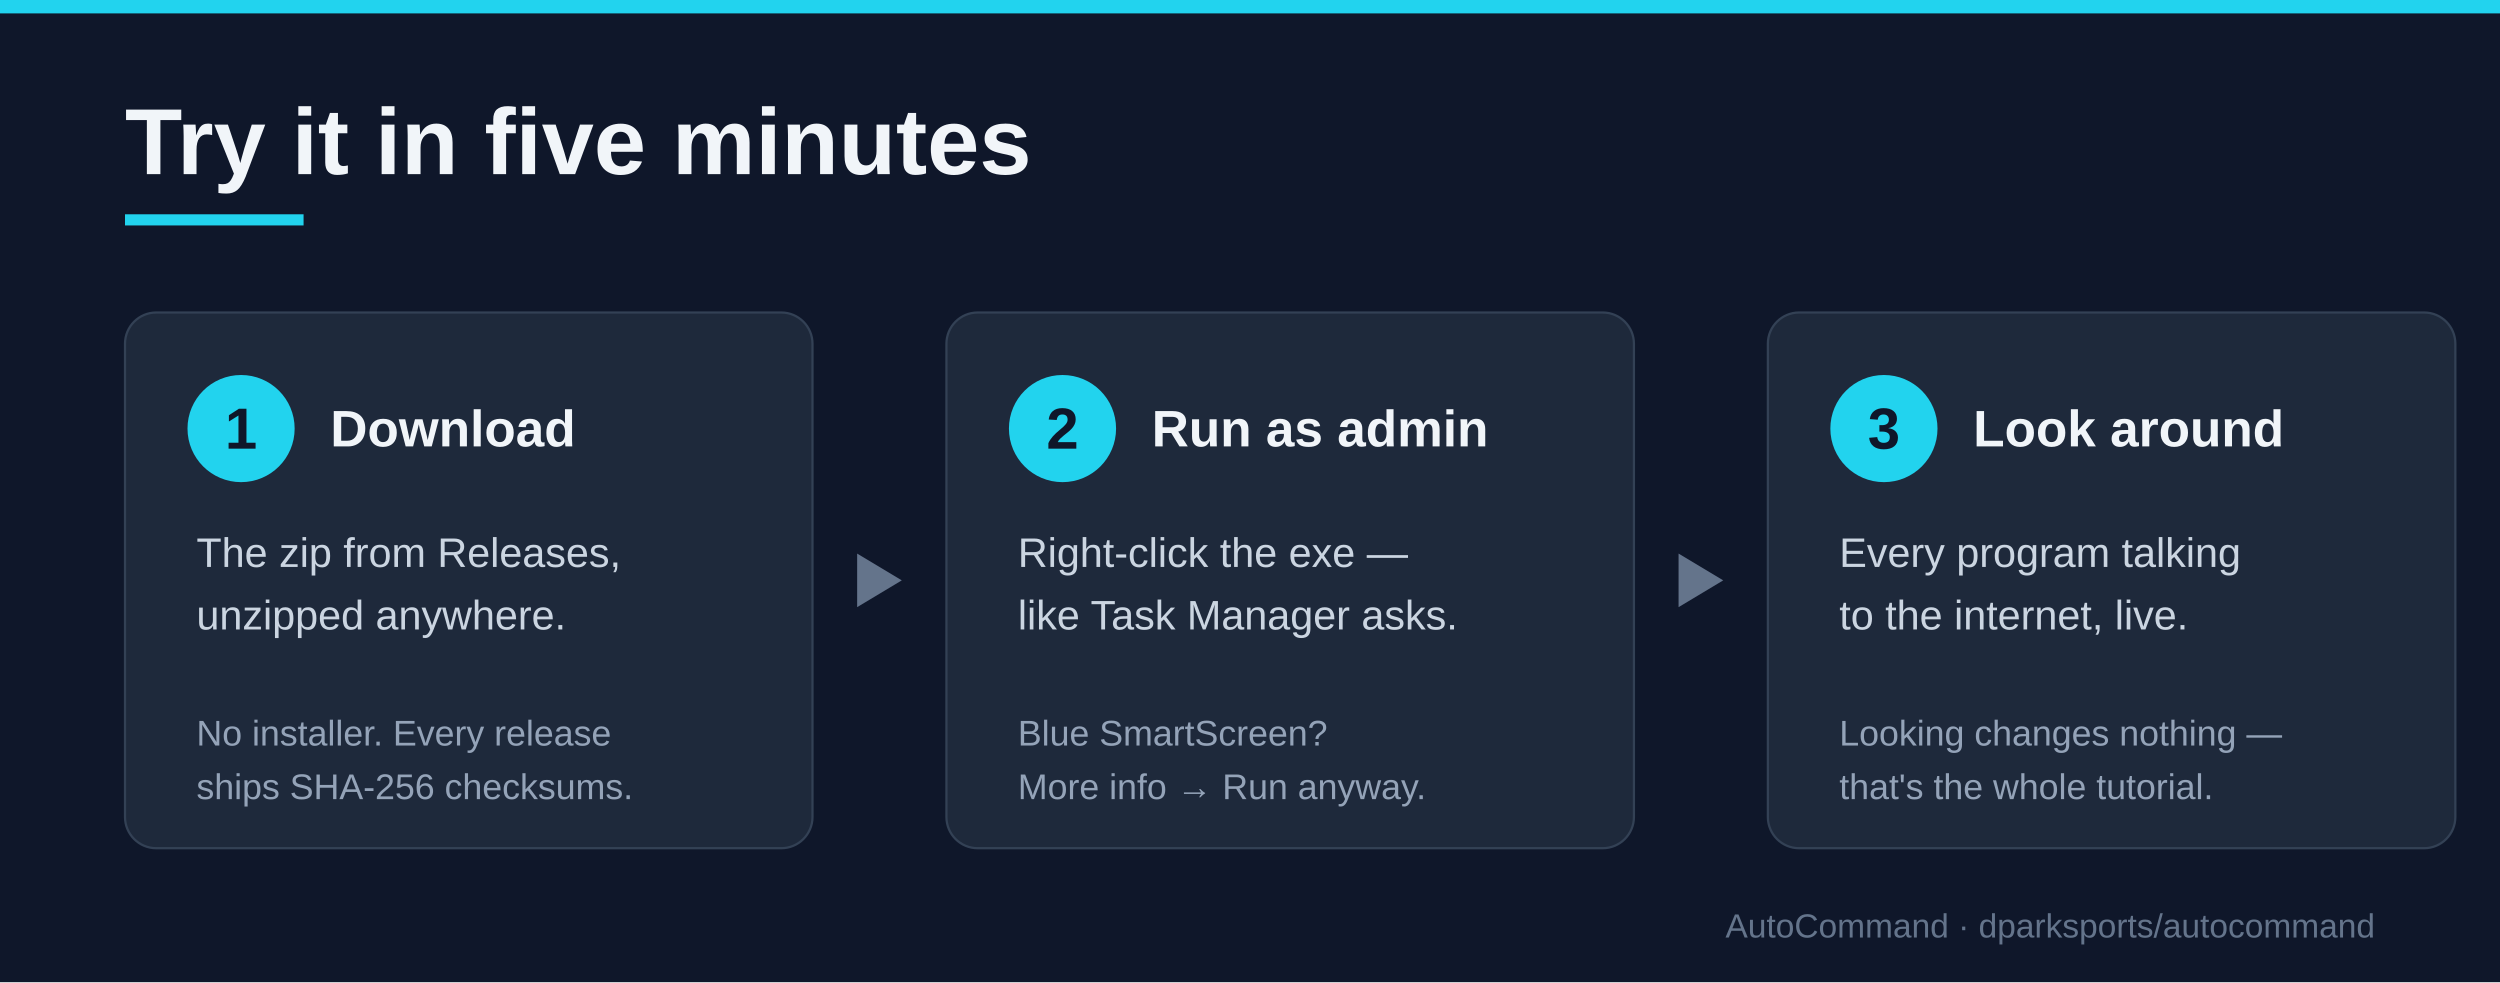
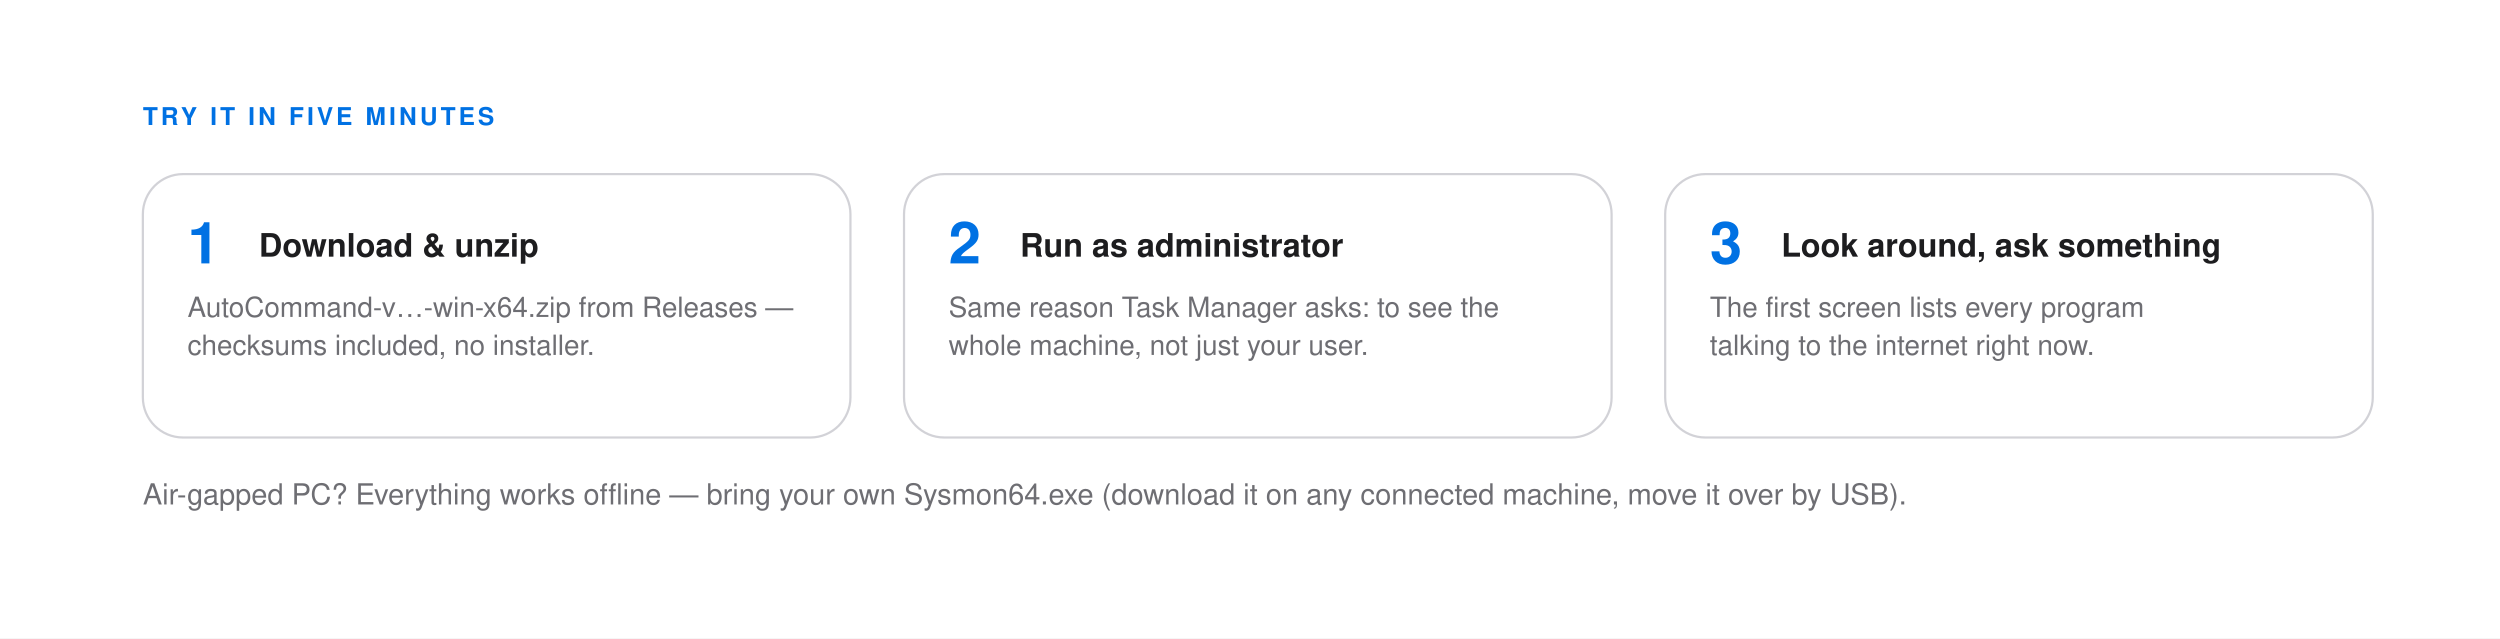
- <svg xmlns="http://www.w3.org/2000/svg" width="1120" height="440" viewBox="0 0 1120 440" role="img" aria-label="Try AutoCommand in three steps: download and unzip, run as administrator, look around">
-   <rect width="1120" height="440" fill="#0f172a" />
-   <rect width="1120" height="6" fill="#22d3ee" />
-   <g font-family="Segoe UI, Arial, sans-serif">
-     <text x="56" y="78" font-size="42" font-weight="700" fill="#f1f5f9">Try it in five minutes</text>
-     <rect x="56" y="96" width="80" height="5" fill="#22d3ee" />
-     <rect x="56" y="140" width="308" height="240" rx="14" fill="#1e293b" stroke="#334155" />
-     <circle cx="108" cy="192" r="24" fill="#22d3ee" />
-     <text x="108" y="201" font-size="26" font-weight="700" fill="#0f172a" text-anchor="middle">1</text>
-     <text x="148" y="200" font-size="23" font-weight="600" fill="#f1f5f9">Download</text>
-     <text x="88" y="254" font-size="18.5" fill="#cbd5e1">The zip from Releases,</text>
-     <text x="88" y="282" font-size="18.5" fill="#cbd5e1">unzipped anywhere.</text>
-     <text x="88" y="334" font-size="16" fill="#94a3b8">No installer. Every release</text>
-     <text x="88" y="358" font-size="16" fill="#94a3b8">ships SHA-256 checksums.</text>
-     <path d="M 384 260 L 384 248 L 404 260 L 384 272 Z" fill="#64748b" />
-     <rect x="424" y="140" width="308" height="240" rx="14" fill="#1e293b" stroke="#334155" />
-     <circle cx="476" cy="192" r="24" fill="#22d3ee" />
-     <text x="476" y="201" font-size="26" font-weight="700" fill="#0f172a" text-anchor="middle">2</text>
-     <text x="516" y="200" font-size="23" font-weight="600" fill="#f1f5f9">Run as admin</text>
-     <text x="456" y="254" font-size="18.5" fill="#cbd5e1">Right-click the exe —</text>
-     <text x="456" y="282" font-size="18.5" fill="#cbd5e1">like Task Manager asks.</text>
-     <text x="456" y="334" font-size="16" fill="#94a3b8">Blue SmartScreen?</text>
-     <text x="456" y="358" font-size="16" fill="#94a3b8">More info → Run anyway.</text>
-     <path d="M 752 260 L 752 248 L 772 260 L 752 272 Z" fill="#64748b" />
-     <rect x="792" y="140" width="308" height="240" rx="14" fill="#1e293b" stroke="#334155" />
-     <circle cx="844" cy="192" r="24" fill="#22d3ee" />
-     <text x="844" y="201" font-size="26" font-weight="700" fill="#0f172a" text-anchor="middle">3</text>
-     <text x="884" y="200" font-size="23" font-weight="600" fill="#f1f5f9">Look around</text>
-     <text x="824" y="254" font-size="18.5" fill="#cbd5e1">Every program talking</text>
-     <text x="824" y="282" font-size="18.5" fill="#cbd5e1">to the internet, live.</text>
-     <text x="824" y="334" font-size="16" fill="#94a3b8">Looking changes nothing —</text>
-     <text x="824" y="358" font-size="16" fill="#94a3b8">that's the whole tutorial.</text>
-     <text x="1064" y="420" font-size="15" fill="#64748b" text-anchor="end">AutoCommand · dparksports/autocommand</text>
+ <svg xmlns="http://www.w3.org/2000/svg" width="1120" height="286" viewBox="0 0 1120 286" role="img" aria-label="Three steps: download and unzip, run as administrator, look around">
+   <rect width="1120" height="286" fill="#FFFFFF" />
+   <g font-family="-apple-system, BlinkMacSystemFont, 'SF Pro Display', 'SF Pro Text', 'Segoe UI Variable Text', 'Segoe UI', Helvetica, Arial, sans-serif">
+     <text x="64" y="56" font-size="11" font-weight="600" fill="#0071E3" text-anchor="start" letter-spacing="1.4">TRY IT IN FIVE MINUTES</text>
+     <rect x="64" y="78" width="317" height="118" rx="18" fill="#FFFFFF" stroke="#D2D2D7" stroke-width="1" />
+     <text x="84" y="118" font-size="26" font-weight="700" fill="#0071E3" text-anchor="start">1</text>
+     <text x="116" y="115" font-size="14.5" font-weight="600" fill="#1D1D1F" text-anchor="start">Download &amp; unzip</text>
+     <text x="84" y="142" font-size="12.5" font-weight="400" fill="#6E6E73" text-anchor="start">AutoCommand-v…-win-x64.zip from Releases —</text>
+     <text x="84" y="159" font-size="12.5" font-weight="400" fill="#6E6E73" text-anchor="start">checksums included, no installer.</text>
+     <rect x="405" y="78" width="317" height="118" rx="18" fill="#FFFFFF" stroke="#D2D2D7" stroke-width="1" />
+     <text x="425" y="118" font-size="26" font-weight="700" fill="#0071E3" text-anchor="start">2</text>
+     <text x="457" y="115" font-size="14.5" font-weight="600" fill="#1D1D1F" text-anchor="start">Run as administrator</text>
+     <text x="425" y="142" font-size="12.5" font-weight="400" fill="#6E6E73" text-anchor="start">Same reason Task Manager asks: to see the</text>
+     <text x="425" y="159" font-size="12.5" font-weight="400" fill="#6E6E73" text-anchor="start">whole machine, not just your user.</text>
+     <rect x="746" y="78" width="317" height="118" rx="18" fill="#FFFFFF" stroke="#D2D2D7" stroke-width="1" />
+     <text x="766" y="118" font-size="26" font-weight="700" fill="#0071E3" text-anchor="start">3</text>
+     <text x="798" y="115" font-size="14.5" font-weight="600" fill="#1D1D1F" text-anchor="start">Look around, ask something</text>
+     <text x="766" y="142" font-size="12.5" font-weight="400" fill="#6E6E73" text-anchor="start">The first screen lists every program</text>
+     <text x="766" y="159" font-size="12.5" font-weight="400" fill="#6E6E73" text-anchor="start">talking to the internet right now.</text>
+     <text x="64" y="226" font-size="13" font-weight="400" fill="#6E6E73" text-anchor="start">Air-gapped PC? Everything works offline — bring your own Sysmon64.exe (download it on any connected machine, move it over by USB).</text>
  </g>
</svg>
